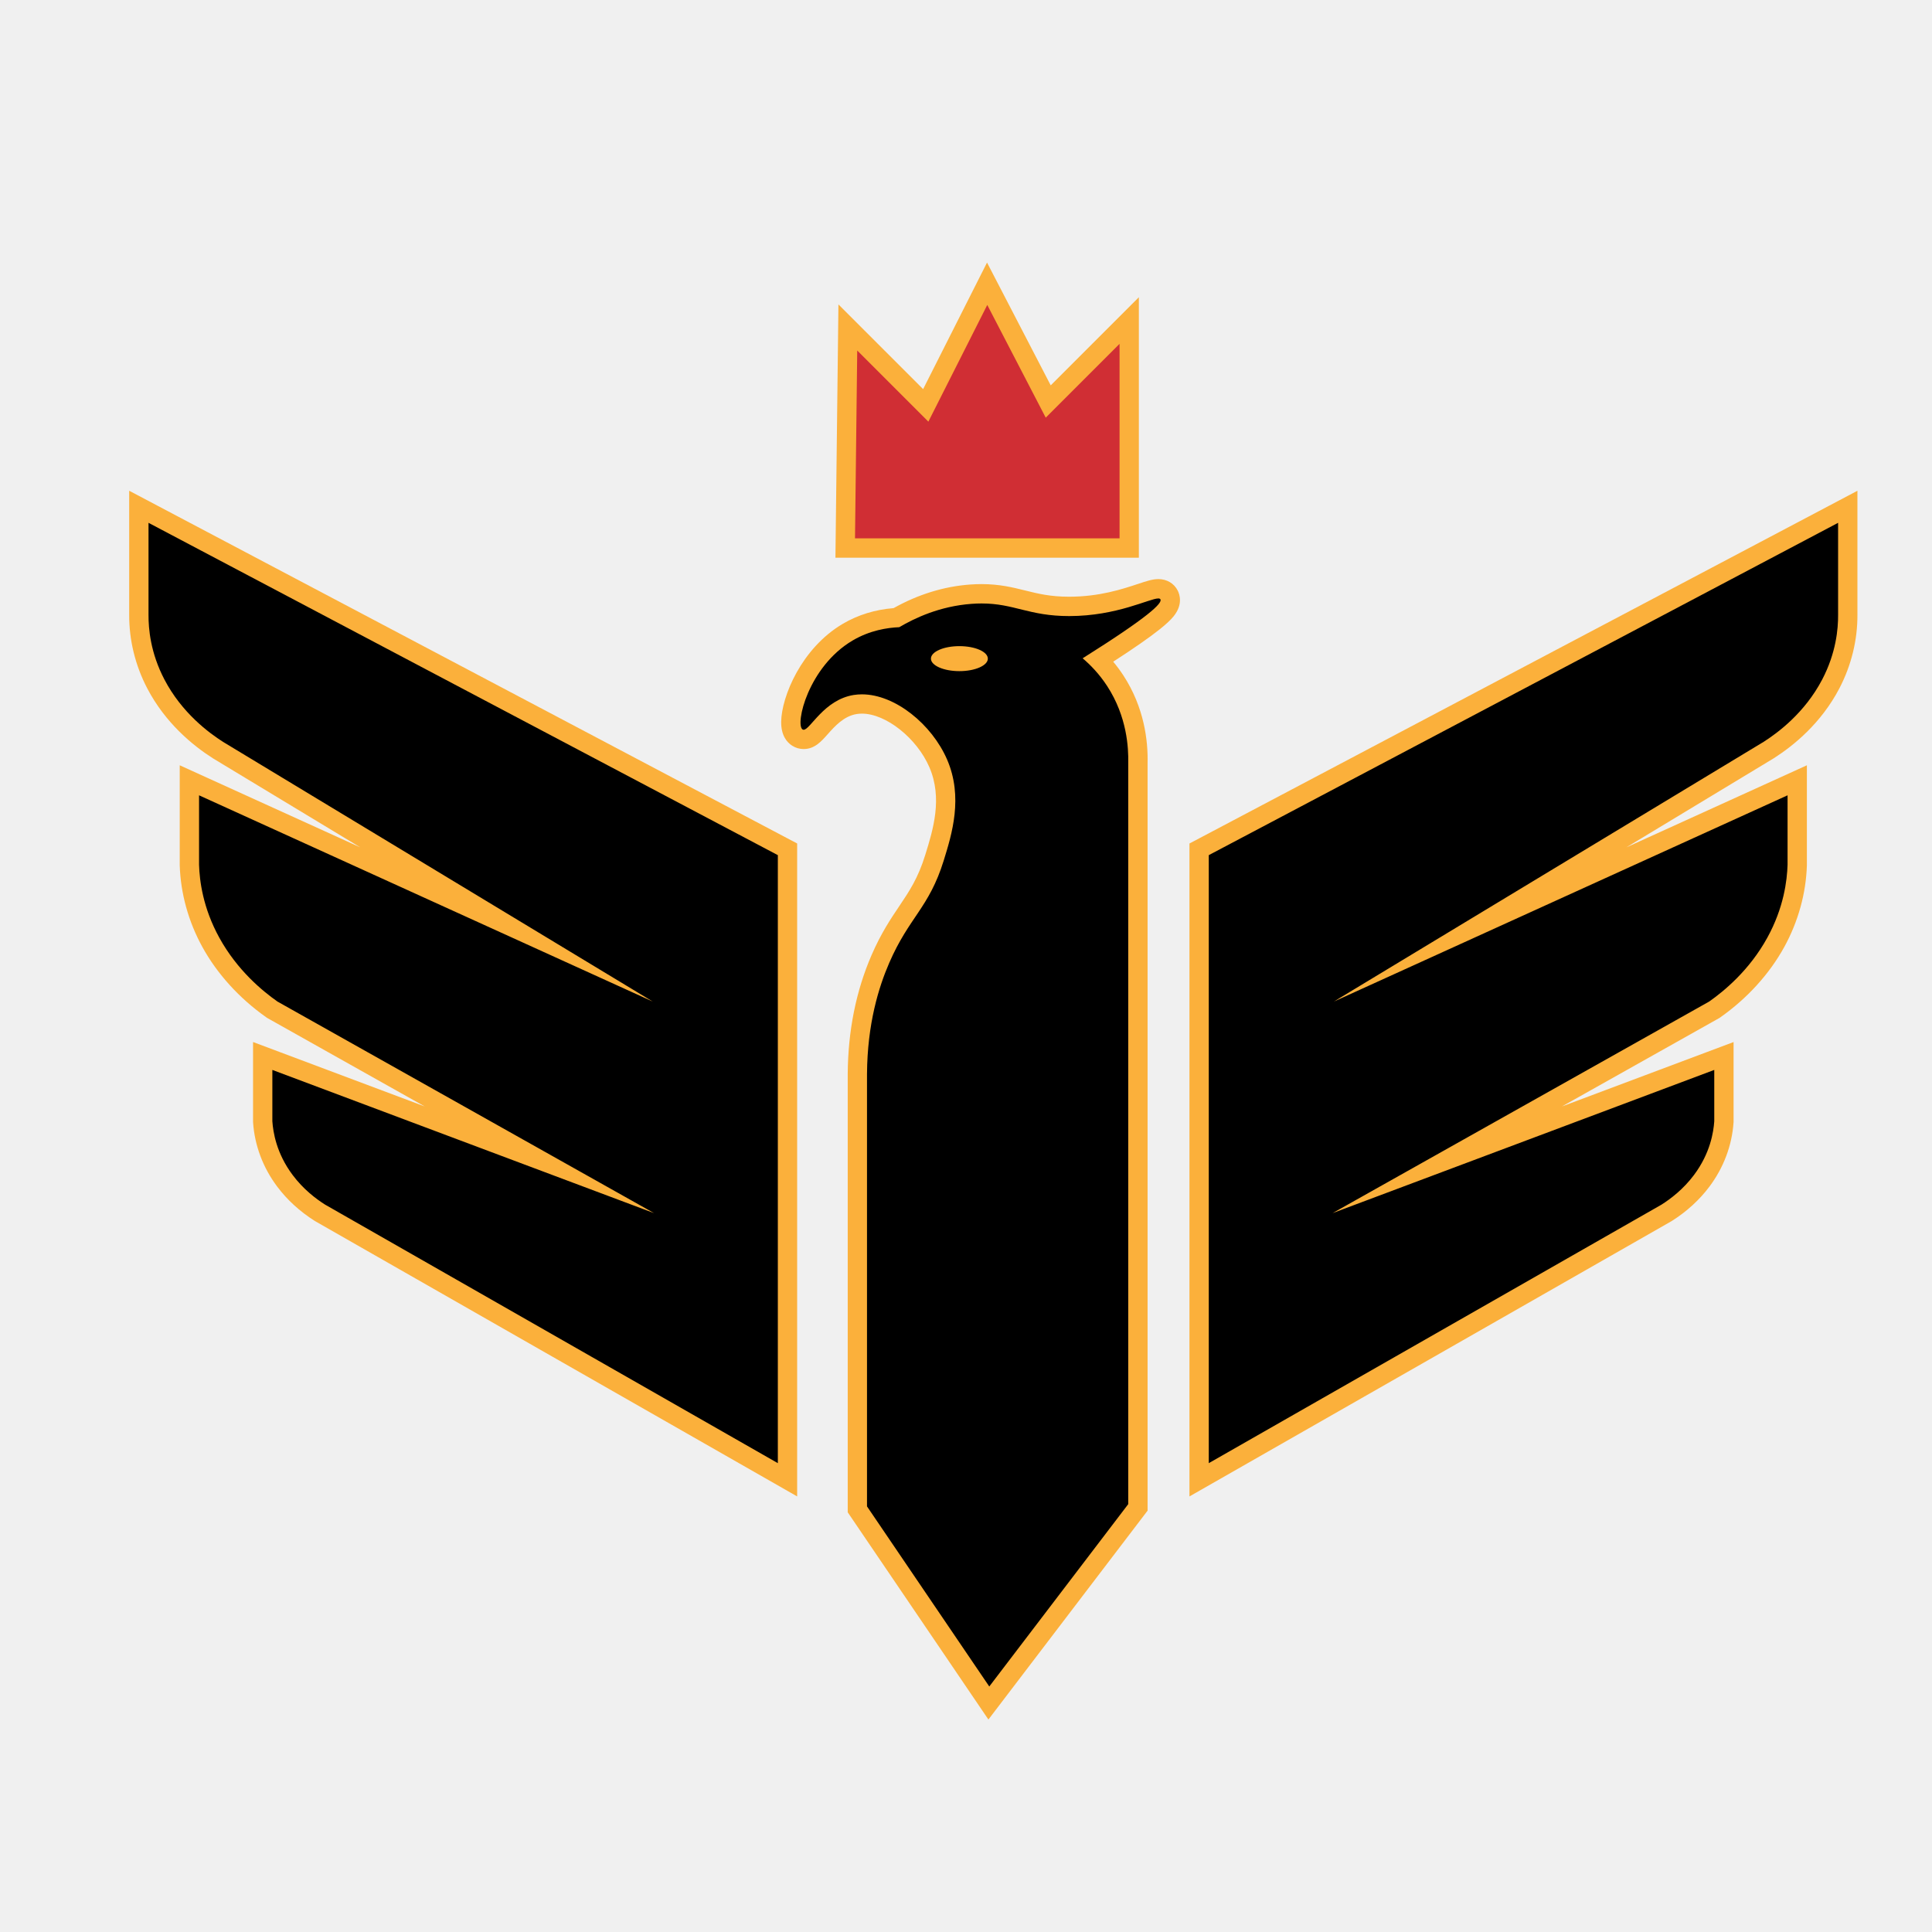
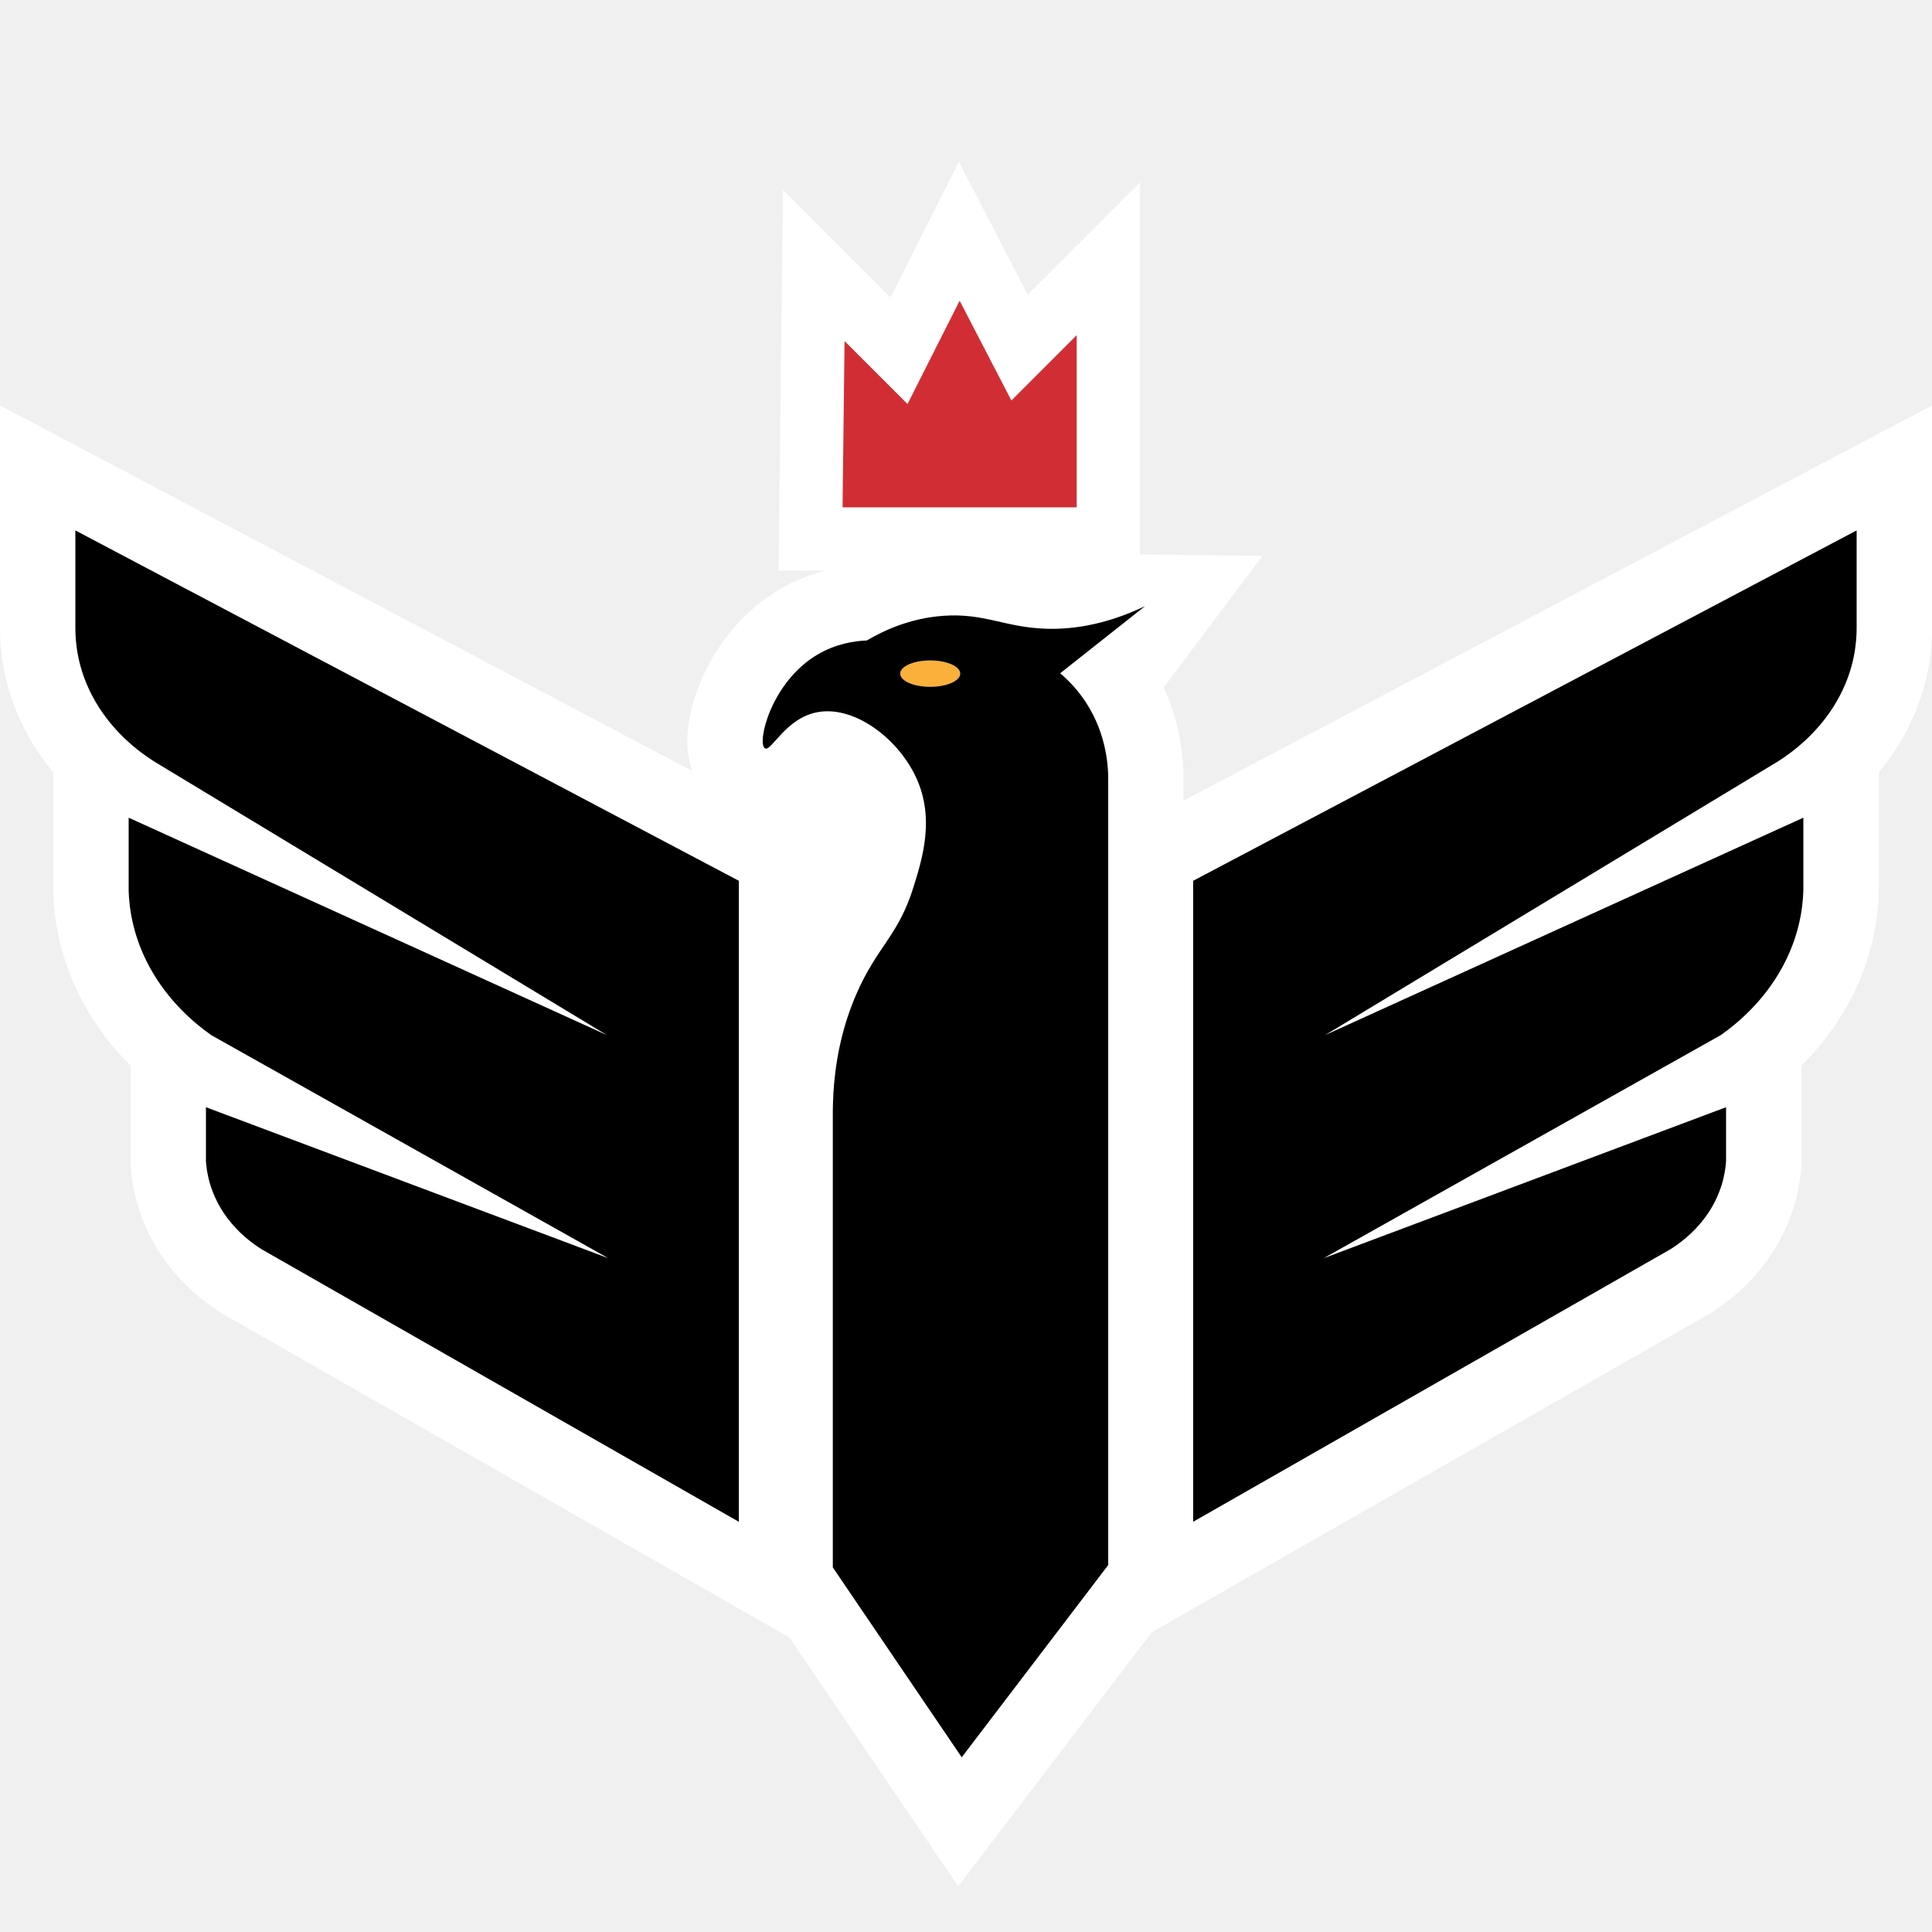
- <svg xmlns="http://www.w3.org/2000/svg" id="Calque_1" data-name="Calque 1" viewBox="0 0 1000 1000">
+ <svg xmlns="http://www.w3.org/2000/svg" id="Calque_1" data-name="Calque 1" viewBox="0 0 1500 1500">
  <defs>
    <style>
      .cls-1 {
+         fill: #fff;
+       }
+ 
+       .cls-2 {
        fill: #d02e34;
      }

-       .cls-2 {
+       .cls-3 {
        fill: #fbb03b;
      }
    </style>
  </defs>
  <g>
-     <path d="M443.76,781.25v-225.35c.15-21.61,4.16-41.62,11.92-59.52,4.76-10.97,9.64-18.22,13.94-24.61,5.4-8.02,10.07-14.95,14.06-27.81,4.06-13.11,9.63-31.07,1.91-48.89-7.33-16.92-25.03-30.69-39.47-30.69-1.19,0-2.36.09-3.48.27-8.45,1.36-14.02,7.62-18.08,12.19-3.03,3.41-5.22,5.87-8.62,5.87h0c-1.15,0-2.27-.33-3.24-.94-2.31-1.47-3.45-4.23-3.38-8.2.2-11.82,9.68-34.73,29.42-46.35,7.5-4.42,15.98-6.95,25.23-7.53,12.39-7.09,25.33-11.17,38.5-12.14,1.9-.14,3.78-.21,5.59-.21,8.63,0,15.1,1.6,21.35,3.15,6.69,1.66,13.6,3.37,23.99,3.37,16.52-.01,29.48-4.32,37.22-6.89,4.18-1.39,6.71-2.23,8.89-2.23,3.57,0,5.1,2.25,5.59,3.21,2.52,4.95-2.39,9.43-8.1,13.97-5.85,4.66-15.42,11.22-28.48,19.55,3.27,3.34,6.19,6.98,8.72,10.87,10.11,15.53,11.96,31.67,11.72,42.49v385.39l-77.15,101.25-68.05-100.24ZM488.15,340.9c1.71.73,4.63,1.47,8.41,1.47s6.7-.74,8.41-1.47c-1.71-.73-4.63-1.47-8.41-1.47s-6.7.74-8.41,1.47Z" />
-     <path class="cls-2" d="M599.51,309.75c.58,0,.96.15,1.14.49.98,1.93-5.58,8.68-40.27,30.49,3.97,3.37,8.57,8.05,12.68,14.36,10.34,15.87,11.08,32.13,10.91,39.71v383.75c-23.97,31.46-47.94,62.92-71.92,94.38-21.1-31.07-42.19-62.15-63.29-93.22v-223.81c.18-26.07,6.06-44.96,11.51-57.53,10.29-23.73,20.62-28.51,28.19-52.93,4.24-13.68,10.18-32.84,1.73-52.35-7.84-18.1-26.84-33.7-44.05-33.7-1.44,0-2.87.11-4.27.33-15.4,2.47-22.49,18-25.9,18-.2,0-.39-.05-.56-.16-4-2.54,2.93-32.5,25.89-46.03,9.01-5.31,18.03-6.64,24.16-6.9,8-4.7,20.93-10.87,37.4-12.08,1.84-.14,3.58-.2,5.22-.2,16.93,0,24.44,6.53,45.33,6.53h.07c24.68-.02,41.49-9.12,46.04-9.12M496.57,347.38c8.13,0,14.73-2.9,14.73-6.47s-6.59-6.47-14.73-6.47-14.72,2.9-14.72,6.47,6.59,6.47,14.72,6.47M599.51,299.75s0,0,0,0c-2.99,0-5.96.99-10.46,2.48-7.94,2.64-19.94,6.62-35.59,6.63h-.06c-9.77,0-16.09-1.57-22.78-3.23-6.54-1.62-13.31-3.3-22.55-3.3-1.93,0-3.93.08-5.95.22-13.56.99-26.88,5.1-39.61,12.22-9.59.76-18.43,3.49-26.29,8.12-21.38,12.6-31.66,37.63-31.88,50.58-.12,7.27,3.03,10.81,5.7,12.51,1.77,1.13,3.82,1.72,5.92,1.72,5.64,0,9.05-3.84,12.35-7.55,3.76-4.23,8.44-9.5,15.14-10.57.86-.14,1.77-.21,2.69-.21,12.41,0,28.38,12.68,34.88,27.68,6.98,16.12,1.95,32.37-2.1,45.42-3.77,12.16-8.25,18.8-13.43,26.5-4.43,6.57-9.44,14.02-14.38,25.41-8.03,18.52-12.18,39.19-12.33,61.44v.03s0,.03,0,.03v226.89l1.73,2.54,50.91,74.99,12.37,18.23,7.81,11.5,8.42-11.05,35.96-47.19,35.96-47.19,2.05-2.69v-387.02c.25-11.53-1.73-28.71-12.53-45.28-1.61-2.47-3.36-4.84-5.26-7.12,10.76-6.96,18.64-12.45,23.94-16.66,3.38-2.69,5.69-4.84,7.27-6.77,5-6.11,3.18-11.4,2.17-13.39-1.9-3.72-5.65-5.94-10.04-5.94h0Z" />
+     <path class="cls-3" d="M722.22,512.76c-12.86,0-23.29,4.58-23.29,10.23s10.42,10.24,23.29,10.24,23.29-4.58,23.29-10.24-10.43-10.23-23.29-10.23Z" />
+     <path class="cls-1" d="M1414.16,360.1l-495.24,261.51v-12.77c.37-19.59-2.38-46.82-15.49-75.05,25.59-34.07,51.18-68.15,76.77-102.22-39.94-.48-71.15-.86-95.15-1.13V141.65l-83.85,83.85-3.27,3.27-9.28-17.89-44.2-85.21-43.26,85.7-9.89,19.6-.89-.89-82.47-82.47-1.38,116.62-1.53,129.07-.59,49.7h36.64c-12.72,3.19-24.77,8.11-36.04,14.74-22.14,13.04-40.81,32.7-53.99,56.84-10.78,19.75-17.14,41.33-17.44,59.21-.16,9.57,1.34,17.78,3.78,24.76L85.84,360.1,0,314.77v172.13c-.14,27.62,6.64,55.35,19.63,80.21,5.99,11.47,13.29,22.36,21.75,32.5v93.05l.03.91c.93,29.68,9.14,59.42,23.76,86.01,9.47,17.23,21.73,33.34,36.21,47.69v76.43l.14,2.01c1.85,26.96,11.56,52.87,28.06,74.95,11.29,15.11,25.48,28.13,42.15,38.68l1.13.71,1.16.66,171.65,98.02,198.97,113.62,68.15,38.92,68.83,101.39,16.68,24.57,45.67,67.27,49.28-64.67,98.04-128.67,2.96-3.88,61.15-34.92,198.97-113.62,171.65-98.02,1.16-.66,1.13-.71c16.67-10.56,30.86-23.57,42.15-38.69,16.5-22.07,26.2-47.99,28.06-74.94l.14-2.01v-76.43c14.48-14.36,26.74-30.47,36.21-47.7,14.61-26.58,22.83-56.33,23.76-86.01l.03-.91v-93.05c8.46-10.14,15.76-21.03,21.75-32.5,12.98-24.86,19.77-52.59,19.63-80.2v-172.13l-85.83,45.33ZM655.71,264.82l48.88,48.88,40.48-80.19,40.17,77.45,50.72-50.72v133.66h-181.77l1.53-129.07ZM573.64,1181.53c-123.54-70.55-247.08-141.09-370.62-211.64-7.37-4.67-17.74-12.45-26.59-24.28-13.29-17.78-15.94-35.09-16.55-43.93v-42.02c104.13,39.07,208.26,78.14,312.38,117.2-102.75-57.73-205.5-115.45-308.25-173.18-12.1-8.53-32.81-25.42-47.58-52.3-13.48-24.53-16.14-46.67-16.55-59.65v-56.86c123.78,56.27,247.56,112.54,371.34,168.81-117.23-70.85-234.46-141.69-351.69-212.54-11.41-7.28-33.65-23.54-48.05-51.12-11.39-21.81-13.05-41.46-12.98-52.96v-75.22c171.71,90.67,343.42,181.34,515.12,272.02v497.68ZM860.42,608.23v606.87c-37.91,49.75-75.82,99.5-113.73,149.25-33.36-49.14-66.72-98.28-100.08-147.42v-353.94c.28-41.22,9.58-71.11,18.2-90.98,16.27-37.52,32.61-45.08,44.58-83.7,6.71-21.63,16.1-51.93,2.73-82.79-12.4-28.63-42.45-53.3-69.67-53.3-2.28,0-4.53.17-6.76.53-24.36,3.91-35.57,28.46-40.97,28.46-.31,0-.61-.08-.88-.26-6.32-4.02,4.64-51.39,40.94-72.78,14.25-8.39,28.52-10.5,38.21-10.92,12.65-7.44,33.09-17.2,59.14-19.11,3.02-.22,5.89-.32,8.64-.32,26.6,0,42.13,9.4,71.42,10.33,1.46.05,2.98.07,4.55.07,17.83,0,42.42-3.34,72.25-17.62-21.96,17.37-43.92,34.75-65.89,52.12,6.27,5.33,13.56,12.74,20.05,22.71,16.35,25.1,17.52,50.81,17.25,62.8ZM1441.49,487.06c.07,11.5-1.59,31.15-12.98,52.96-14.4,27.58-36.64,43.85-48.05,51.12-117.23,70.85-234.46,141.69-351.69,212.54,123.78-56.27,247.56-112.54,371.34-168.81v56.86c-.41,12.98-3.07,35.12-16.55,59.65-14.78,26.88-35.48,43.77-47.58,52.3-102.75,57.73-205.5,115.45-308.25,173.18,104.13-39.07,208.26-78.14,312.38-117.2v42.02c-.61,8.84-3.26,26.15-16.55,43.93-8.84,11.83-19.22,19.62-26.59,24.28-123.54,70.55-247.08,141.09-370.62,211.64v-497.68c171.71-90.67,343.42-181.34,515.12-272.02v75.22Z" />
  </g>
  <g>
-     <path d="M165.67,627.78l-.1-.06c-7.24-4.58-13.34-10.16-18.14-16.59-8.52-11.39-10.93-22.84-11.45-30.43v-.17s-.01-33.96-.01-33.96l143.19,53.73-138.25-77.67-.21-.15c-13.34-9.41-24.26-21.43-31.59-34.75-6.82-12.41-10.65-26.23-11.08-39.97v-43.88s164.13,74.61,164.13,74.61l-149.39-90.29c-9.75-6.22-23.24-17.21-32.13-34.23-5.82-11.14-8.85-23.53-8.78-35.83v-55.83l335.74,177.29v326.33l-241.94-138.16Z" />
-     <path class="cls-2" d="M76.87,270.61c108.58,57.34,217.16,114.67,325.74,172.01v314.71c-78.12-44.61-156.24-89.22-234.36-133.83-4.66-2.95-11.22-7.87-16.81-15.36-8.41-11.24-10.08-22.19-10.47-27.78v-26.57c65.85,24.7,131.69,49.41,197.54,74.11-64.97-36.5-129.95-73.01-194.92-109.51-7.65-5.4-20.74-16.07-30.09-33.07-8.53-15.51-10.21-29.51-10.47-37.72v-35.95c78.27,35.58,156.55,71.16,234.82,106.75-74.13-44.8-148.26-89.6-222.39-134.4-7.21-4.6-21.28-14.89-30.38-32.33-7.2-13.79-8.25-26.22-8.21-33.49v-47.57M66.87,254.02v64.12c-.08,13.1,3.15,26.3,9.34,38.15,9.4,17.99,23.6,29.58,33.87,36.13l.1.07.1.06,76.19,46.04-79.3-36.05-14.14-6.43v51.8c.46,14.53,4.5,29.13,11.7,42.22,7.69,13.99,19.13,26.58,33.09,36.43l.42.3.45.25,81.14,45.58-75.34-28.27-13.51-5.07v41.35l.02.34c.81,11.85,5.11,23.29,12.43,33.08,5.17,6.91,11.72,12.91,19.47,17.82l.19.12.2.11,122.47,69.94,111.89,63.89,14.96,8.54v-337.96l-5.33-2.81-147.2-77.73-178.54-94.28-14.67-7.75h0Z" />
-   </g>
-   <g>
-     <path d="M620.66,439.61l335.74-177.29v55.86c.08,12.27-2.96,24.66-8.78,35.8-8.89,17.02-22.37,28.01-32.13,34.23l-149.39,90.29,164.13-74.61v43.88c-.43,13.74-4.26,27.56-11.08,39.97-7.32,13.32-18.25,25.34-31.59,34.75l-.21.15-138.25,77.67,143.19-53.73v34.13c-.53,7.59-2.94,19.04-11.46,30.43-4.8,6.42-10.91,12-18.14,16.59l-.19.12-241.84,138.1v-326.33Z" />
-     <path class="cls-2" d="M951.4,270.61v47.57c.05,7.27-1.01,19.7-8.21,33.49-9.11,17.44-23.17,27.73-30.38,32.33-74.13,44.8-148.26,89.6-222.39,134.4,78.27-35.58,156.55-71.16,234.82-106.75v35.95c-.26,8.21-1.94,22.21-10.47,37.72-9.34,17-22.44,27.68-30.09,33.07-64.97,36.5-129.95,73.01-194.92,109.51,65.85-24.7,131.69-49.41,197.54-74.11v26.57c-.38,5.59-2.06,16.53-10.47,27.78-5.59,7.48-12.15,12.4-16.81,15.36-78.12,44.61-156.24,89.22-234.36,133.83v-314.71c108.58-57.34,217.16-114.67,325.74-172.01M961.4,254.02l-14.67,7.75-169.29,89.39-156.45,82.62-5.33,2.81v337.96l14.96-8.54,111.89-63.89,122.47-69.94.2-.11.19-.12c7.75-4.91,14.3-10.9,19.47-17.82,7.32-9.79,11.62-21.23,12.43-33.08l.02-.34v-41.35l-13.51,5.07-75.34,28.27,81.14-45.58.45-.25.42-.3c13.96-9.85,25.4-22.44,33.09-36.43,7.2-13.1,11.24-27.7,11.7-42.22v-.16s0-.16,0-.16v-51.49l-14.14,6.43-79.3,36.05,76.19-46.04.1-.06.1-.07c10.26-6.55,24.47-18.14,33.87-36.13,6.19-11.86,9.42-25.05,9.34-38.15v-64.12h0Z" />
-   </g>
-   <g>
-     <polygon class="cls-1" points="437.49 283.66 438.84 169.5 479.17 209.83 510.95 146.87 542.57 207.82 584.48 165.91 584.48 283.66 437.49 283.66" />
-     <path class="cls-2" d="M511.01,157.84l30.26,58.34,38.21-38.21v100.68h-136.93l1.15-97.23,36.82,36.82,30.49-60.41M510.89,135.89l-8.81,17.45-24.27,48.07-27.05-27.05-16.79-16.79-.28,23.74-1.15,97.23-.12,10.12h157.05v-134.82l-17.07,17.07-28.55,28.55-23.97-46.22-9-17.35h0Z" />
+     <polygon class="cls-2" points="654.18 393.89 835.95 393.89 835.95 260.24 785.23 310.95 745.07 233.5 704.59 313.7 655.71 264.82 654.18 393.89" />
+     <path d="M926.36,1181.53c0-165.89,0-331.78,0-497.68,171.71-90.67,343.42-181.34,515.12-272.02,0,25.07,0,50.15,0,75.22.07,11.5-1.59,31.15-12.98,52.96-14.4,27.58-36.64,43.85-48.05,51.12-117.23,70.85-234.46,141.69-351.69,212.54,123.78-56.27,247.56-112.54,371.34-168.81,0,18.95,0,37.91,0,56.86-.41,12.98-3.07,35.12-16.55,59.65-14.78,26.88-35.48,43.77-47.58,52.3-102.75,57.73-205.5,115.45-308.25,173.18,104.13-39.07,208.26-78.14,312.38-117.2,0,14.01,0,28.01,0,42.02-.61,8.84-3.26,26.15-16.55,43.93-8.84,11.83-19.22,19.62-26.59,24.28-123.54,70.55-247.08,141.09-370.62,211.64Z" />
+     <path d="M573.64,1181.53v-497.68c-171.71-90.67-343.42-181.34-515.12-272.02v75.22c-.07,11.5,1.59,31.15,12.98,52.96,14.4,27.58,36.64,43.85,48.05,51.12,117.23,70.85,234.46,141.69,351.69,212.54-123.78-56.27-247.56-112.54-371.34-168.81v56.86c.41,12.98,3.07,35.12,16.55,59.65,14.78,26.88,35.48,43.77,47.58,52.3,102.75,57.73,205.5,115.45,308.25,173.18-104.13-39.07-208.26-78.14-312.38-117.2v42.02c.61,8.84,3.26,26.15,16.55,43.93,8.84,11.83,19.22,19.62,26.59,24.28,123.54,70.55,247.08,141.09,370.62,211.64Z" />
+     <path d="M593.84,580.95c5.02,3.19,16.07-24.07,41.85-28.2,28.83-4.63,62.99,21.75,76.42,52.77,13.37,30.87,3.98,61.16-2.73,82.79-11.97,38.62-28.31,46.18-44.58,83.7-8.62,19.88-17.92,49.76-18.2,90.98v353.94c33.36,49.14,66.72,98.28,100.08,147.42,37.91-49.75,75.82-99.5,113.73-149.25v-606.87c.27-11.98-.9-37.7-17.25-62.8-6.49-9.97-13.78-17.38-20.05-22.71,21.96-17.37,43.92-34.75,65.89-52.12-32.46,15.54-58.7,18.12-76.8,17.55-32.32-1.03-47.88-12.37-80.06-10.01-26.04,1.91-46.49,11.67-59.14,19.11-9.69.42-23.96,2.52-38.21,10.92-36.31,21.39-47.26,68.77-40.94,72.78ZM698.93,523c0-5.65,10.43-10.23,23.29-10.23,12.86,0,23.29,4.58,23.29,10.23,0,5.65-10.43,10.24-23.29,10.24-12.86,0-23.29-4.58-23.29-10.24Z" />
  </g>
</svg>
